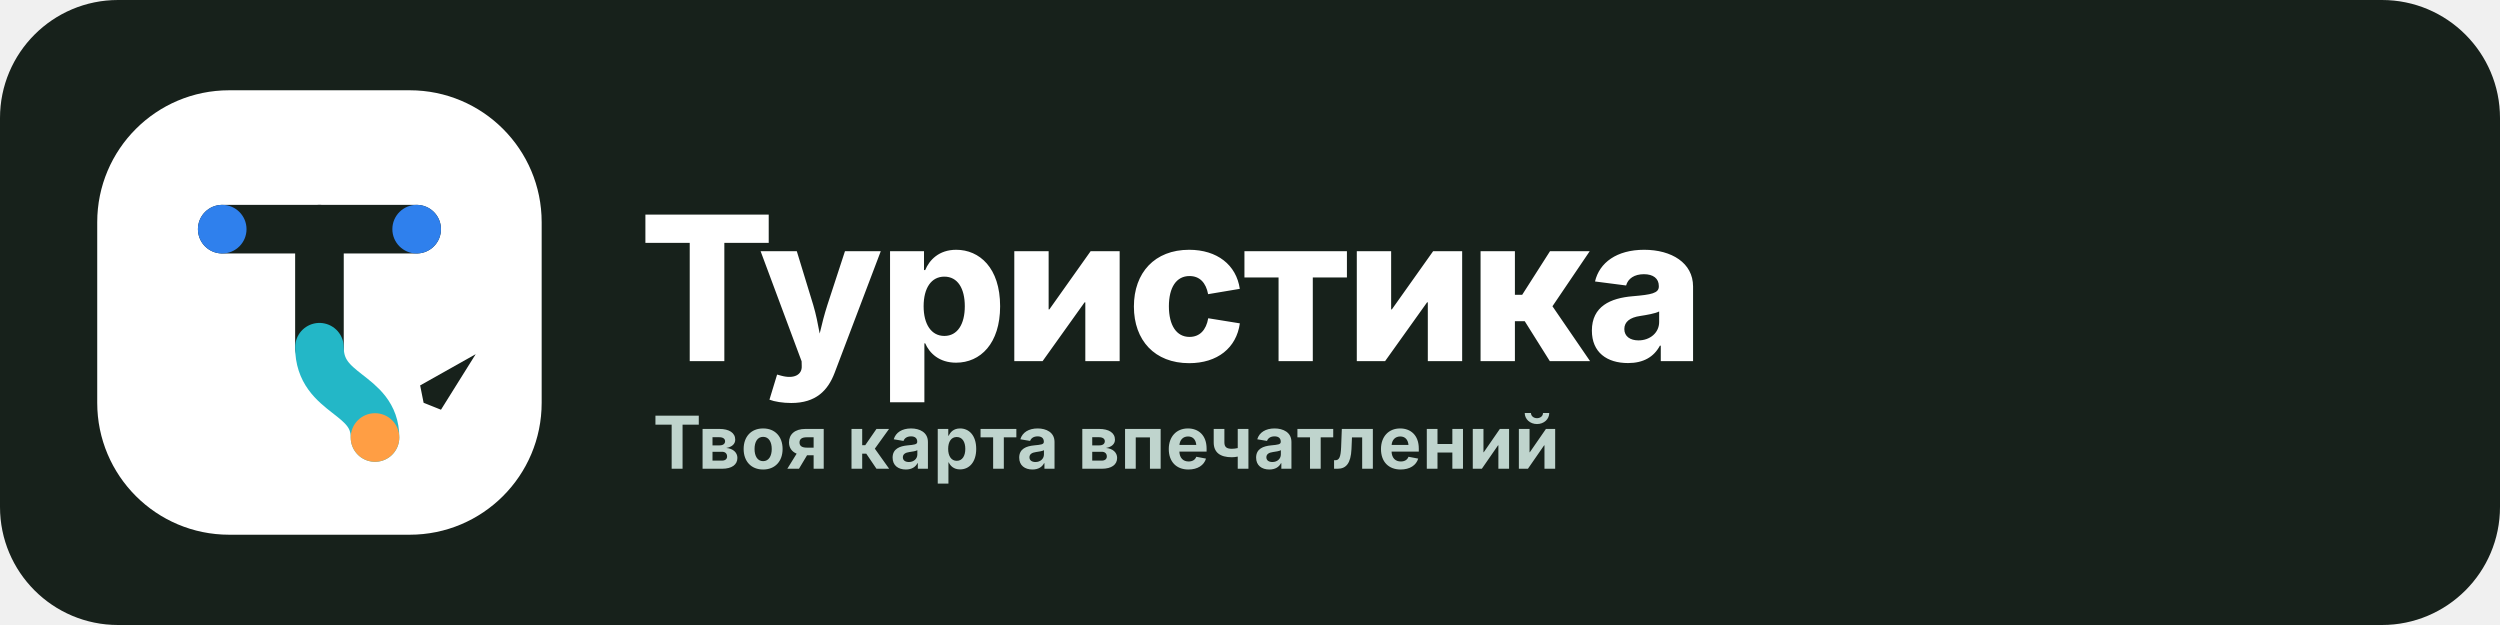
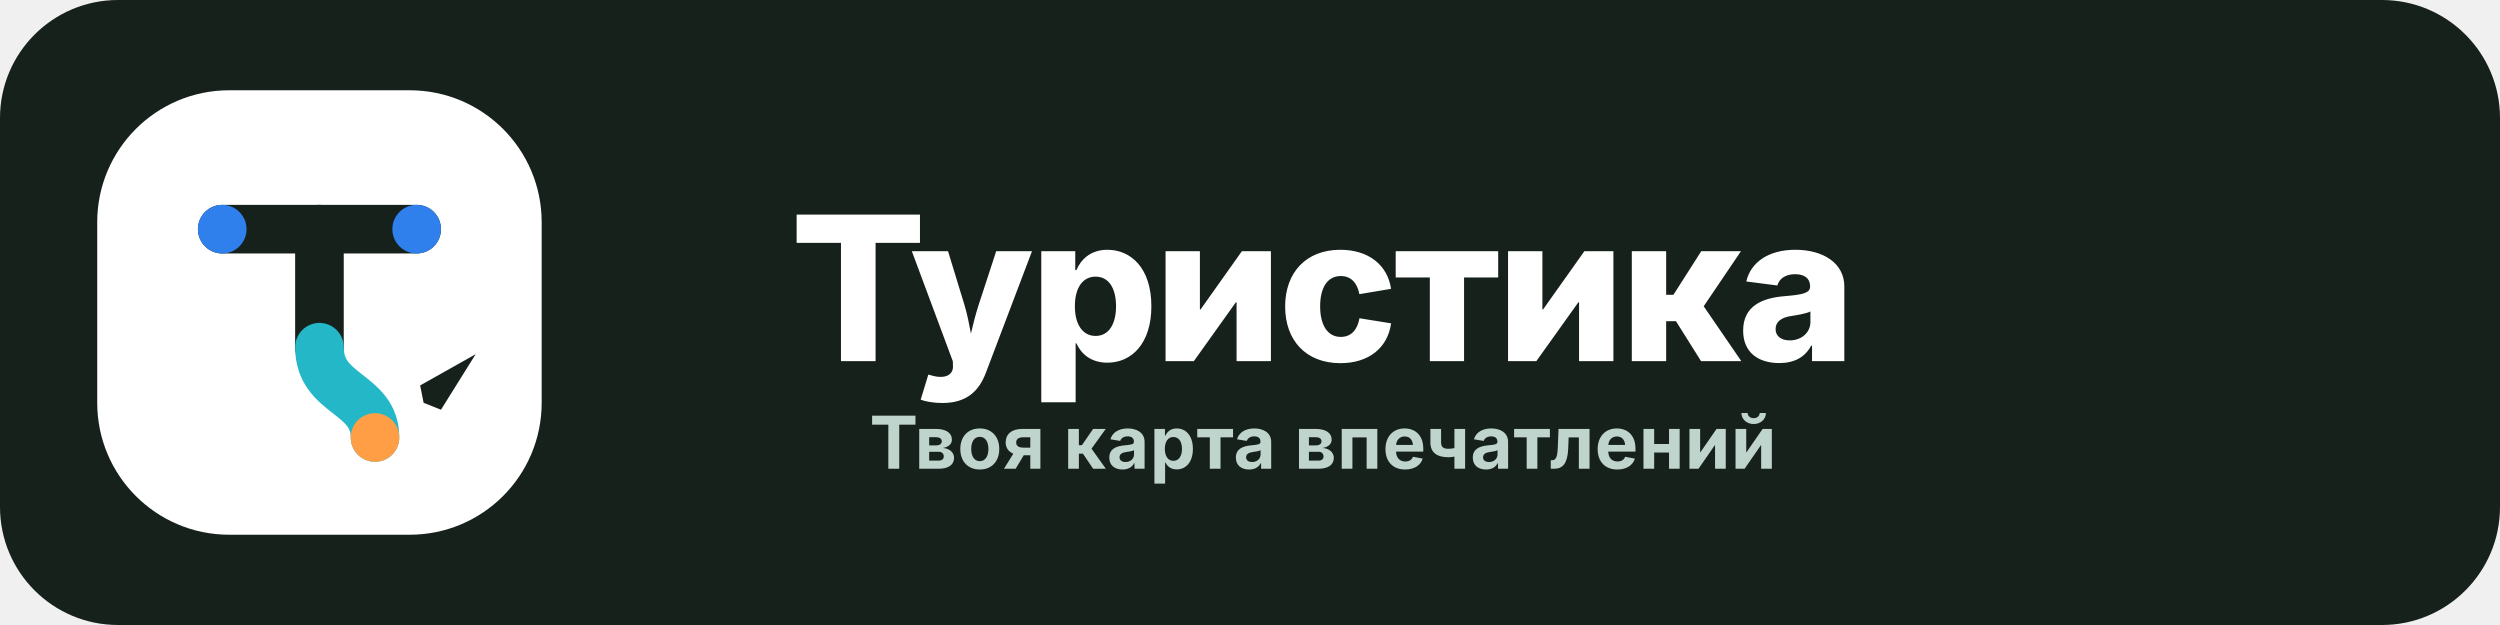
<svg xmlns="http://www.w3.org/2000/svg" width="720" height="180" viewBox="0 0 720 180" fill="none" role="img" aria-labelledby="title desc">
  <rect width="720" height="180" rx="34" fill="#17211B" />
  <rect x="28" y="26" width="128" height="128" rx="38" fill="#FFFFFF" />
  <path d="M64 66H120" stroke="#17211B" stroke-width="14" stroke-linecap="round" />
  <path d="M92 66V100" stroke="#17211B" stroke-width="14" stroke-linecap="round" />
  <path d="M92 100C92 114 108 113 108 126" stroke="#23B7C7" stroke-width="14" stroke-linecap="round" />
  <circle cx="64" cy="66" r="7" fill="#2F80ED" />
  <circle cx="120" cy="66" r="7" fill="#2F80ED" />
  <circle cx="108" cy="126" r="7" fill="#FF9E44" />
  <path d="M121 111L137 102L127 118L122 116L121 111Z" fill="#17211B" />
-   <text x="184" y="104" fill="#FFFFFF" font-family="Manrope, Inter, Arial, sans-serif" font-size="58" font-weight="800" letter-spacing="-1.2">Туристика</text>
-   <text x="188" y="135" fill="#BFD4CD" font-family="Manrope, Inter, Arial, sans-serif" font-size="21" font-weight="700" letter-spacing=".2">Твоя карта впечатлений</text>
+   <text x="381" y="104" fill="#FFFFFF" text-anchor="middle" font-family="Manrope, Inter, Arial, sans-serif" font-size="58" font-weight="800" letter-spacing="-1.2">Туристика</text>
+   <text x="381" y="135" fill="#BFD4CD" text-anchor="middle" font-family="Manrope, Inter, Arial, sans-serif" font-size="21" font-weight="700" letter-spacing=".2">Твоя карта впечатлений</text>
</svg>
